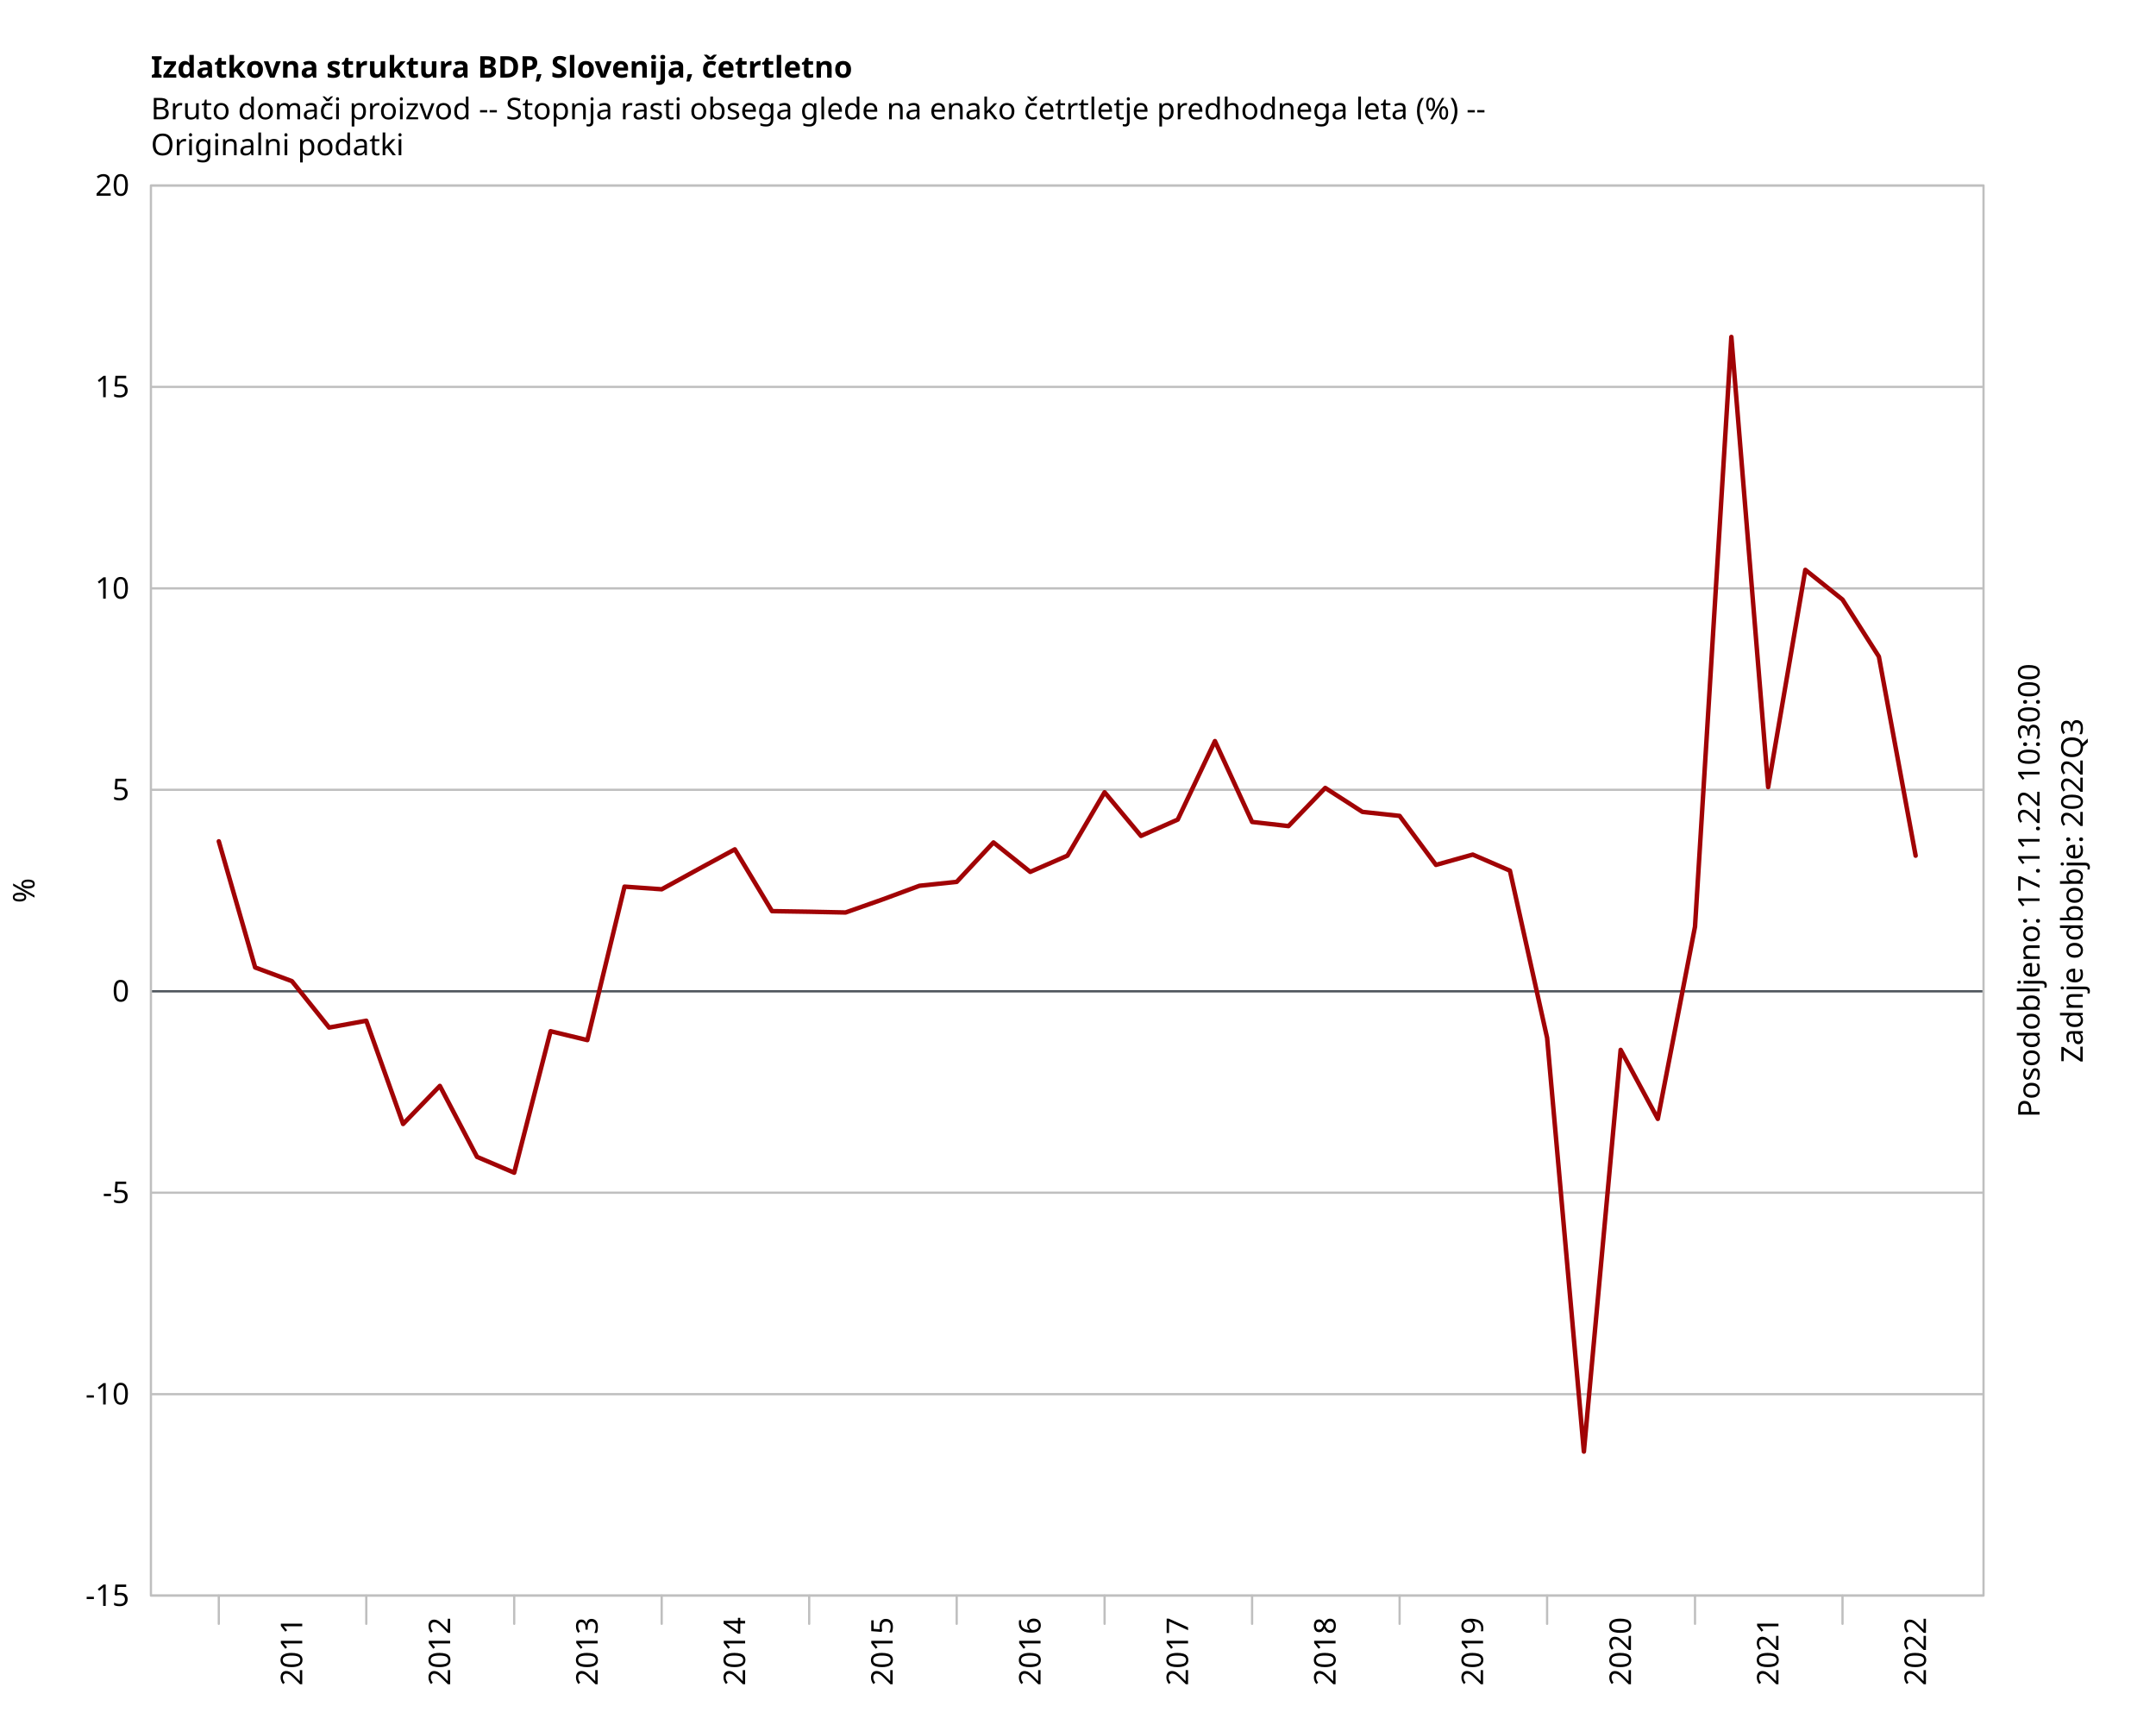
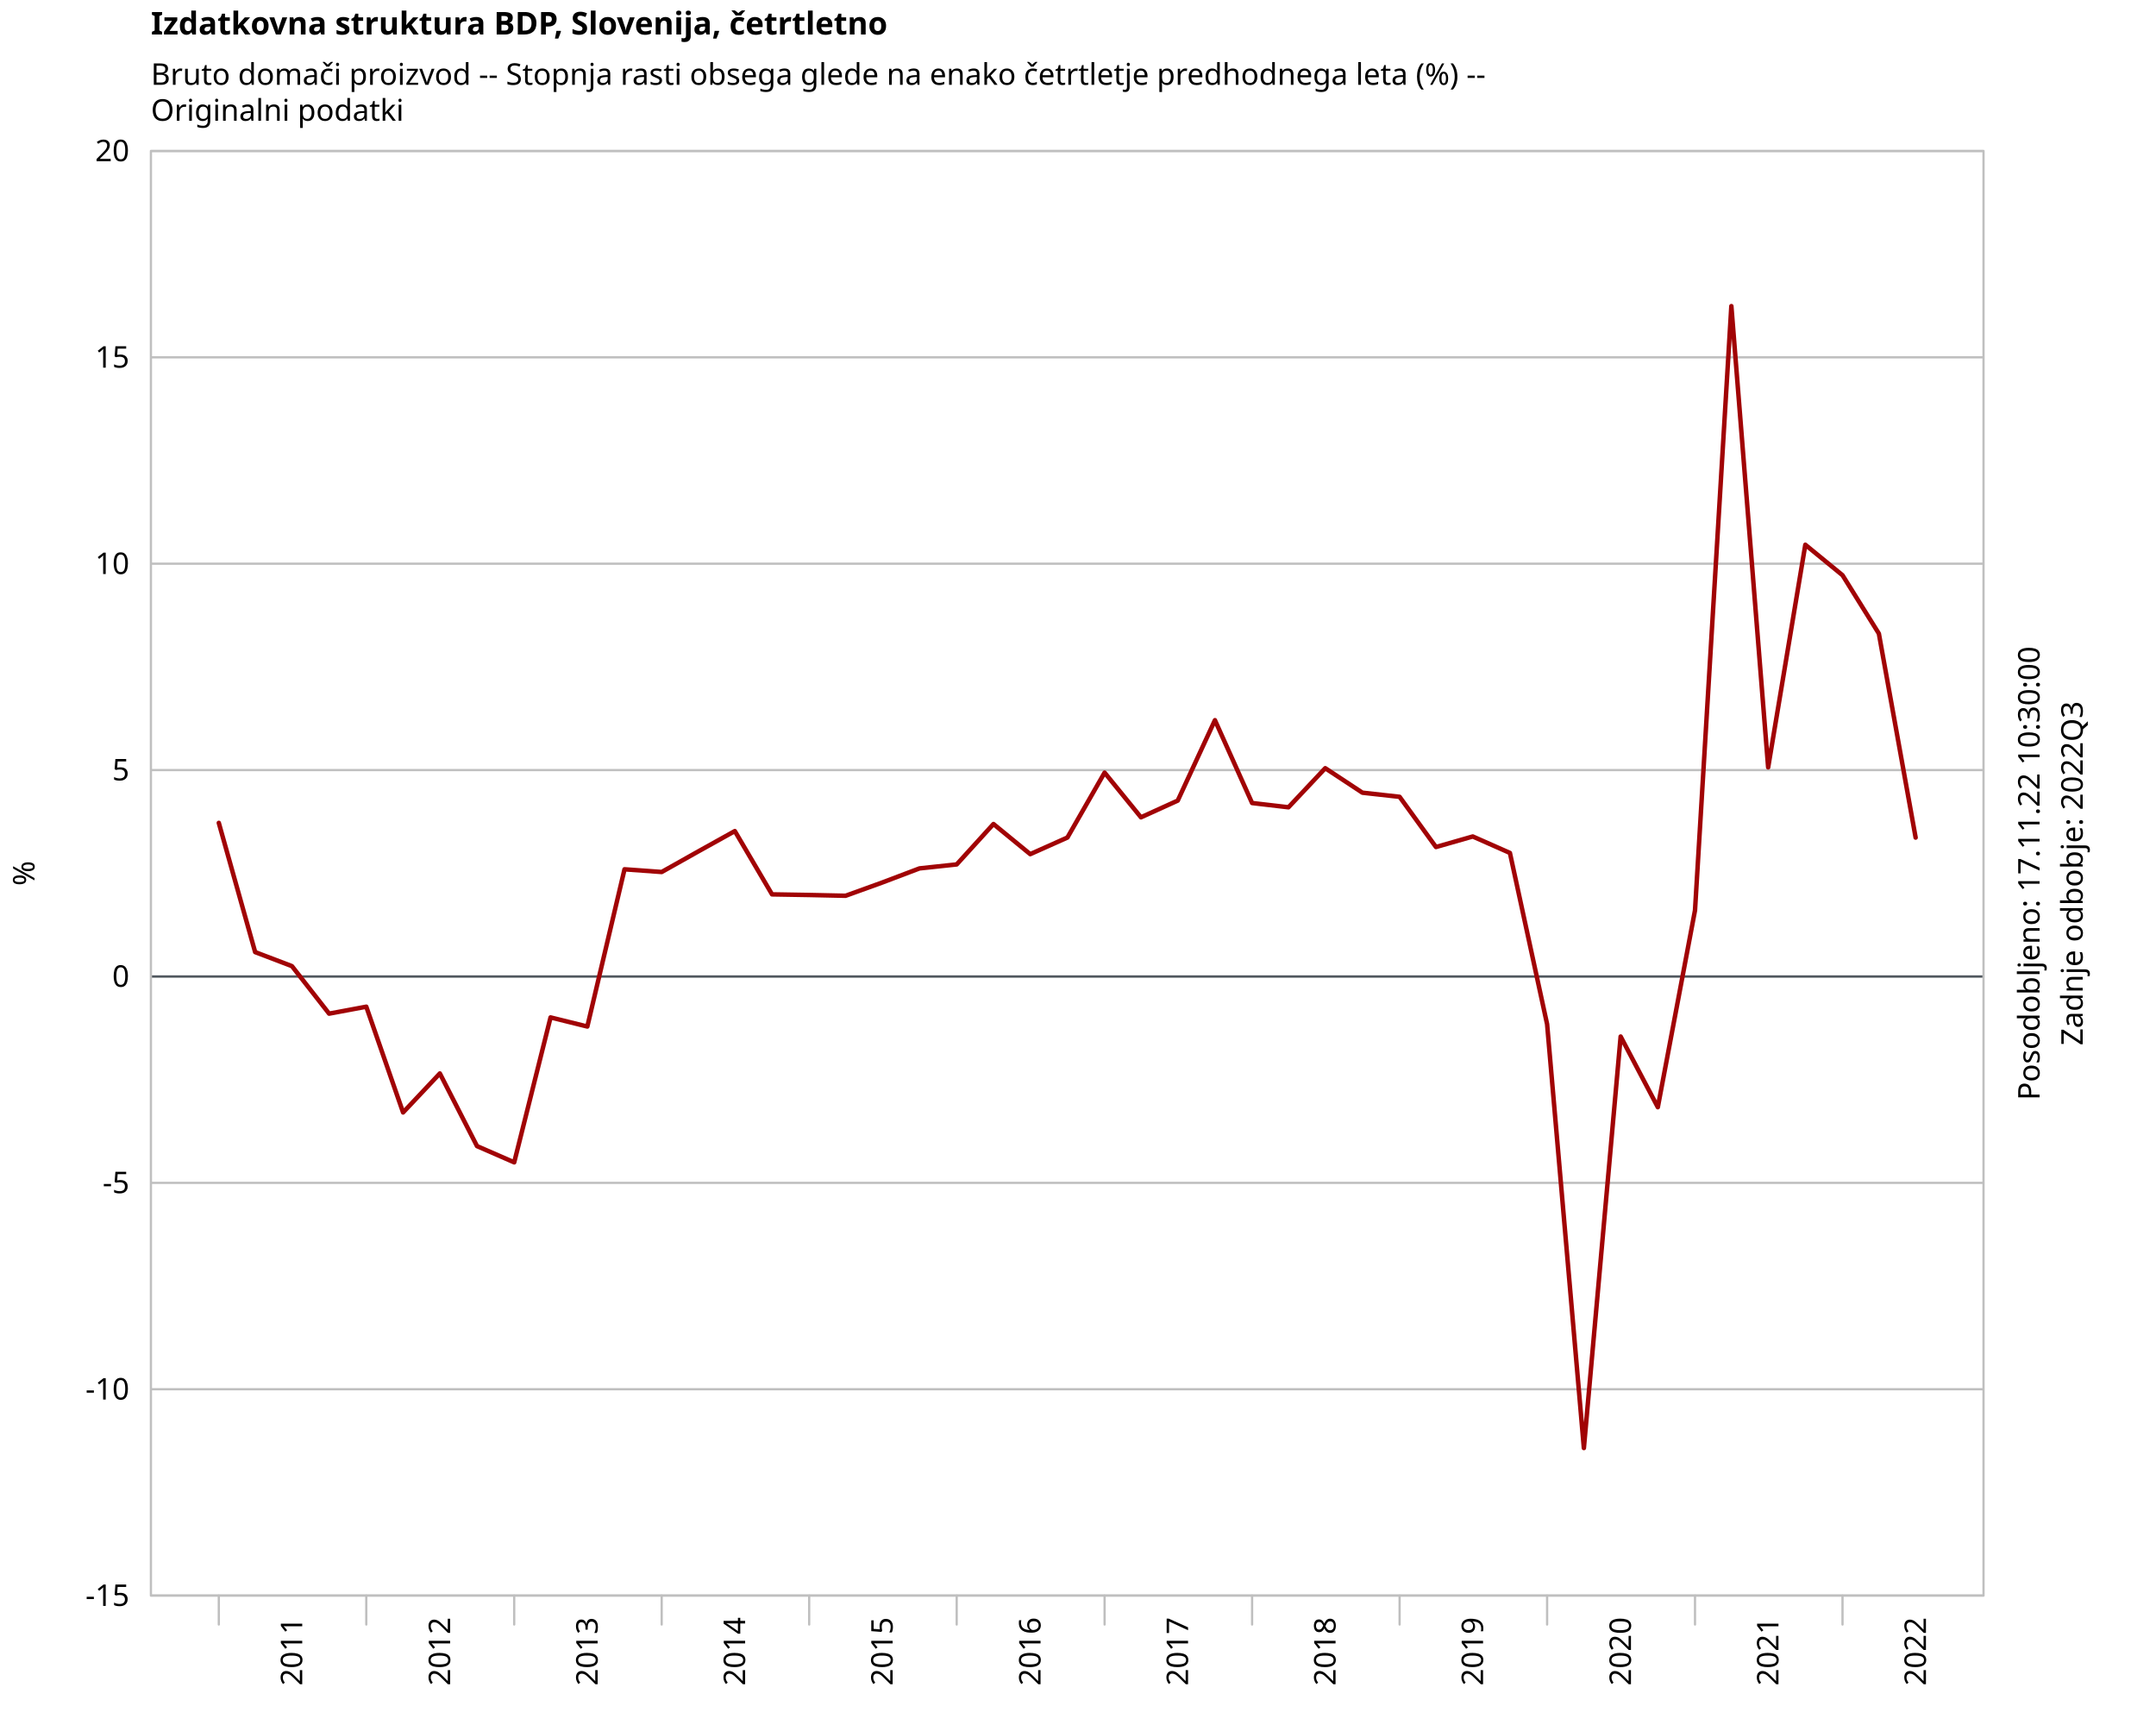
<svg xmlns="http://www.w3.org/2000/svg" class="svglite" data-engine-version="2.0" width="720.00pt" height="576.00pt" viewBox="0 0 720.00 576.00">
  <defs>
    <style type="text/css">
    .svglite line, .svglite polyline, .svglite polygon, .svglite path, .svglite rect, .svglite circle {
      fill: none;
      stroke: #000000;
      stroke-linecap: round;
      stroke-linejoin: round;
      stroke-miterlimit: 10.00;
    }
  </style>
  </defs>
  <rect width="100%" height="100%" style="stroke: none; fill: #FFFFFF;" />
  <defs>
    <clipPath id="cpMC4wMHw3MjAuMDB8MC4wMHw1NzYuMDA=">
      <rect x="0.00" y="0.00" width="720.00" height="576.00" />
    </clipPath>
  </defs>
  <g clip-path="url(#cpMC4wMHw3MjAuMDB8MC4wMHw1NzYuMDA=)">
</g>
  <defs>
-     <clipPath id="cpNTAuNDB8NjYyLjQwfDYxLjkyfDUzMi44MA==">
-       <rect x="50.40" y="61.92" width="612.00" height="470.88" />
+     <clipPath id="cpNTAuNDB8NjYyLjQwfDUwLjQwfDUzMi44MA==">
+       <rect x="50.40" y="50.40" width="612.00" height="482.40" />
    </clipPath>
  </defs>
-   <g clip-path="url(#cpNTAuNDB8NjYyLjQwfDYxLjkyfDUzMi44MA==)">
+   <g clip-path="url(#cpNTAuNDB8NjYyLjQwfDUwLjQwfDUzMi44MA==)">
    <line x1="50.40" y1="532.80" x2="662.40" y2="532.80" style="stroke-width: 0.75; stroke: #BFBFBF;" />
-     <line x1="50.40" y1="465.53" x2="662.40" y2="465.53" style="stroke-width: 0.75; stroke: #BFBFBF;" />
-     <line x1="50.40" y1="398.26" x2="662.40" y2="398.26" style="stroke-width: 0.75; stroke: #BFBFBF;" />
-     <line x1="50.40" y1="330.99" x2="662.40" y2="330.99" style="stroke-width: 0.75; stroke: #BFBFBF;" />
-     <line x1="50.40" y1="263.73" x2="662.40" y2="263.73" style="stroke-width: 0.75; stroke: #BFBFBF;" />
-     <line x1="50.40" y1="196.46" x2="662.40" y2="196.46" style="stroke-width: 0.75; stroke: #BFBFBF;" />
-     <line x1="50.40" y1="129.19" x2="662.40" y2="129.19" style="stroke-width: 0.75; stroke: #BFBFBF;" />
-     <line x1="50.40" y1="61.92" x2="662.40" y2="61.92" style="stroke-width: 0.75; stroke: #BFBFBF;" />
+     <line x1="50.40" y1="463.89" x2="662.40" y2="463.89" style="stroke-width: 0.75; stroke: #BFBFBF;" />
+     <line x1="50.40" y1="394.97" x2="662.40" y2="394.97" style="stroke-width: 0.75; stroke: #BFBFBF;" />
+     <line x1="50.40" y1="326.06" x2="662.40" y2="326.06" style="stroke-width: 0.75; stroke: #BFBFBF;" />
+     <line x1="50.40" y1="257.14" x2="662.40" y2="257.14" style="stroke-width: 0.75; stroke: #BFBFBF;" />
+     <line x1="50.40" y1="188.23" x2="662.40" y2="188.23" style="stroke-width: 0.75; stroke: #BFBFBF;" />
+     <line x1="50.40" y1="119.31" x2="662.40" y2="119.31" style="stroke-width: 0.75; stroke: #BFBFBF;" />
+     <line x1="50.40" y1="50.40" x2="662.40" y2="50.40" style="stroke-width: 0.75; stroke: #BFBFBF;" />
  </g>
  <g clip-path="url(#cpMC4wMHw3MjAuMDB8MC4wMHw1NzYuMDA=)">
</g>
-   <g clip-path="url(#cpNTAuNDB8NjYyLjQwfDYxLjkyfDUzMi44MA==)">
-     <line x1="50.40" y1="-1014.38" x2="662.40" y2="-1014.38" style="stroke-width: 0.75; stroke: #50575E;" />
-     <line x1="50.40" y1="330.99" x2="662.40" y2="330.99" style="stroke-width: 0.75; stroke: #50575E;" />
-     <polyline points="73.07,280.93 85.21,323.05 97.49,327.62 109.91,343.11 122.32,340.84 134.61,375.31 146.89,362.60 159.30,386.29 171.72,391.58 183.86,344.34 196.14,347.30 208.56,296.06 220.97,296.94 233.12,290.28 245.40,283.61 257.82,304.24 270.23,304.44 282.38,304.69 294.66,300.36 307.07,295.77 319.49,294.47 331.77,281.30 344.05,291.13 356.47,285.71 368.88,264.55 381.03,279.12 393.31,273.67 405.73,247.46 418.14,274.46 430.29,275.84 442.57,263.10 454.98,271.10 467.40,272.44 479.54,288.80 491.83,285.36 504.24,290.72 516.66,346.55 528.94,484.70 541.22,350.57 553.63,373.61 566.05,309.44 578.19,112.51 590.48,262.83 602.89,190.28 615.31,200.21 627.45,219.24 639.73,285.72 " style="stroke-width: 1.50; stroke: #A10305;" />
+   <g clip-path="url(#cpNTAuNDB8NjYyLjQwfDUwLjQwfDUzMi44MA==)">
+     <line x1="50.40" y1="-1052.23" x2="662.40" y2="-1052.23" style="stroke-width: 0.75; stroke: #50575E;" />
+     <line x1="50.40" y1="326.06" x2="662.40" y2="326.06" style="stroke-width: 0.75; stroke: #50575E;" />
+     <polyline points="73.07,274.77 85.21,317.92 97.49,322.60 109.91,338.47 122.32,336.15 134.61,371.46 146.89,358.44 159.30,382.70 171.72,388.12 183.86,339.73 196.14,342.77 208.56,290.27 220.97,291.17 233.12,284.34 245.40,277.51 257.82,298.64 270.23,298.85 282.38,299.11 294.66,294.67 307.07,289.97 319.49,288.64 331.77,275.15 344.05,285.21 356.47,279.66 368.88,257.99 381.03,272.91 393.31,267.33 405.73,240.48 418.14,268.14 430.29,269.56 442.57,256.51 454.98,264.69 467.40,266.07 479.54,282.83 491.83,279.31 504.24,284.80 516.66,341.99 528.94,483.52 541.22,346.11 553.63,369.71 566.05,303.98 578.19,102.22 590.48,256.23 602.89,181.90 615.31,192.07 627.45,211.56 639.73,279.68 " style="stroke-width: 1.50; stroke: #A10305;" />
  </g>
  <g clip-path="url(#cpMC4wMHw3MjAuMDB8MC4wMHw1NzYuMDA=)">
-     <line x1="73.07" y1="532.80" x2="73.07" y2="542.22" style="stroke-width: 0.75; stroke: #BFBFBF;" />
-     <line x1="122.32" y1="532.80" x2="122.32" y2="542.22" style="stroke-width: 0.75; stroke: #BFBFBF;" />
-     <line x1="171.72" y1="532.80" x2="171.72" y2="542.22" style="stroke-width: 0.75; stroke: #BFBFBF;" />
-     <line x1="220.97" y1="532.80" x2="220.97" y2="542.22" style="stroke-width: 0.75; stroke: #BFBFBF;" />
-     <line x1="270.23" y1="532.80" x2="270.23" y2="542.22" style="stroke-width: 0.75; stroke: #BFBFBF;" />
-     <line x1="319.49" y1="532.80" x2="319.49" y2="542.22" style="stroke-width: 0.75; stroke: #BFBFBF;" />
-     <line x1="368.88" y1="532.80" x2="368.88" y2="542.22" style="stroke-width: 0.75; stroke: #BFBFBF;" />
-     <line x1="418.14" y1="532.80" x2="418.14" y2="542.22" style="stroke-width: 0.75; stroke: #BFBFBF;" />
-     <line x1="467.40" y1="532.80" x2="467.40" y2="542.22" style="stroke-width: 0.75; stroke: #BFBFBF;" />
-     <line x1="516.66" y1="532.80" x2="516.66" y2="542.22" style="stroke-width: 0.75; stroke: #BFBFBF;" />
-     <line x1="566.05" y1="532.80" x2="566.05" y2="542.22" style="stroke-width: 0.75; stroke: #BFBFBF;" />
-     <line x1="615.31" y1="532.80" x2="615.31" y2="542.22" style="stroke-width: 0.75; stroke: #BFBFBF;" />
+     <line x1="73.07" y1="532.80" x2="73.07" y2="542.45" style="stroke-width: 0.75; stroke: #BFBFBF;" />
+     <line x1="122.32" y1="532.80" x2="122.32" y2="542.45" style="stroke-width: 0.75; stroke: #BFBFBF;" />
+     <line x1="171.72" y1="532.80" x2="171.72" y2="542.45" style="stroke-width: 0.75; stroke: #BFBFBF;" />
+     <line x1="220.97" y1="532.80" x2="220.97" y2="542.45" style="stroke-width: 0.75; stroke: #BFBFBF;" />
+     <line x1="270.23" y1="532.80" x2="270.23" y2="542.45" style="stroke-width: 0.75; stroke: #BFBFBF;" />
+     <line x1="319.49" y1="532.80" x2="319.49" y2="542.45" style="stroke-width: 0.75; stroke: #BFBFBF;" />
+     <line x1="368.88" y1="532.80" x2="368.88" y2="542.45" style="stroke-width: 0.75; stroke: #BFBFBF;" />
+     <line x1="418.14" y1="532.80" x2="418.14" y2="542.45" style="stroke-width: 0.75; stroke: #BFBFBF;" />
+     <line x1="467.40" y1="532.80" x2="467.40" y2="542.45" style="stroke-width: 0.75; stroke: #BFBFBF;" />
+     <line x1="516.66" y1="532.80" x2="516.66" y2="542.45" style="stroke-width: 0.75; stroke: #BFBFBF;" />
+     <line x1="566.05" y1="532.80" x2="566.05" y2="542.45" style="stroke-width: 0.75; stroke: #BFBFBF;" />
+     <line x1="615.31" y1="532.80" x2="615.31" y2="542.45" style="stroke-width: 0.75; stroke: #BFBFBF;" />
    <text transform="translate(100.93,540.00) rotate(-90)" text-anchor="end" style="font-size: 10.00px; font-family: sans;" textLength="22.25px" lengthAdjust="spacingAndGlyphs">2011</text>
    <text transform="translate(150.33,540.00) rotate(-90)" text-anchor="end" style="font-size: 10.00px; font-family: sans;" textLength="22.25px" lengthAdjust="spacingAndGlyphs">2012</text>
    <text transform="translate(199.58,540.00) rotate(-90)" text-anchor="end" style="font-size: 10.00px; font-family: sans;" textLength="22.25px" lengthAdjust="spacingAndGlyphs">2013</text>
    <text transform="translate(248.84,540.00) rotate(-90)" text-anchor="end" style="font-size: 10.00px; font-family: sans;" textLength="22.25px" lengthAdjust="spacingAndGlyphs">2014</text>
    <text transform="translate(298.10,540.00) rotate(-90)" text-anchor="end" style="font-size: 10.00px; font-family: sans;" textLength="22.25px" lengthAdjust="spacingAndGlyphs">2015</text>
    <text transform="translate(347.49,540.00) rotate(-90)" text-anchor="end" style="font-size: 10.00px; font-family: sans;" textLength="22.25px" lengthAdjust="spacingAndGlyphs">2016</text>
    <text transform="translate(396.75,540.00) rotate(-90)" text-anchor="end" style="font-size: 10.00px; font-family: sans;" textLength="22.25px" lengthAdjust="spacingAndGlyphs">2017</text>
    <text transform="translate(446.01,540.00) rotate(-90)" text-anchor="end" style="font-size: 10.00px; font-family: sans;" textLength="22.25px" lengthAdjust="spacingAndGlyphs">2018</text>
    <text transform="translate(495.27,540.00) rotate(-90)" text-anchor="end" style="font-size: 10.00px; font-family: sans;" textLength="22.25px" lengthAdjust="spacingAndGlyphs">2019</text>
    <text transform="translate(544.66,540.00) rotate(-90)" text-anchor="end" style="font-size: 10.00px; font-family: sans;" textLength="22.25px" lengthAdjust="spacingAndGlyphs">2020</text>
    <text transform="translate(593.92,540.00) rotate(-90)" text-anchor="end" style="font-size: 10.00px; font-family: sans;" textLength="22.25px" lengthAdjust="spacingAndGlyphs">2021</text>
    <text transform="translate(643.17,540.00) rotate(-90)" text-anchor="end" style="font-size: 10.00px; font-family: sans;" textLength="22.25px" lengthAdjust="spacingAndGlyphs">2022</text>
    <text x="43.20" y="536.24" text-anchor="end" style="font-size: 10.00px; font-family: sans;" textLength="14.45px" lengthAdjust="spacingAndGlyphs">-15</text>
-     <text x="43.20" y="468.97" text-anchor="end" style="font-size: 10.00px; font-family: sans;" textLength="14.45px" lengthAdjust="spacingAndGlyphs">-10</text>
-     <text x="43.20" y="401.70" text-anchor="end" style="font-size: 10.00px; font-family: sans;" textLength="8.89px" lengthAdjust="spacingAndGlyphs">-5</text>
-     <text x="43.20" y="334.44" text-anchor="end" style="font-size: 10.00px; font-family: sans;" textLength="5.56px" lengthAdjust="spacingAndGlyphs">0</text>
-     <text x="43.20" y="267.17" text-anchor="end" style="font-size: 10.00px; font-family: sans;" textLength="5.56px" lengthAdjust="spacingAndGlyphs">5</text>
-     <text x="43.20" y="199.90" text-anchor="end" style="font-size: 10.00px; font-family: sans;" textLength="11.12px" lengthAdjust="spacingAndGlyphs">10</text>
-     <text x="43.20" y="132.63" text-anchor="end" style="font-size: 10.00px; font-family: sans;" textLength="11.12px" lengthAdjust="spacingAndGlyphs">15</text>
-     <text x="43.20" y="65.36" text-anchor="end" style="font-size: 10.00px; font-family: sans;" textLength="11.12px" lengthAdjust="spacingAndGlyphs">20</text>
-     <polygon points="50.40,532.80 662.40,532.80 662.40,61.92 50.40,61.92 " style="stroke-width: 0.75; stroke: #BFBFBF; fill: none;" />
-     <text x="50.40" y="39.84" style="font-size: 10.00px; font-family: sans;" textLength="423.05px" lengthAdjust="spacingAndGlyphs">Bruto domači proizvod -- Stopnja rasti obsega glede na enako četrtletje predhodnega leta (%) --</text>
-     <text x="50.40" y="51.84" style="font-size: 10.00px; font-family: sans;" textLength="77.27px" lengthAdjust="spacingAndGlyphs">Originalni podatki</text>
-     <text transform="translate(11.52,297.36) rotate(-90)" text-anchor="middle" style="font-size: 10.00px; font-family: sans;" textLength="8.89px" lengthAdjust="spacingAndGlyphs">%</text>
-     <text transform="translate(681.12,297.36) rotate(-90)" text-anchor="middle" style="font-size: 10.00px; font-family: sans;" textLength="146.80px" lengthAdjust="spacingAndGlyphs">Posodobljeno: 17.11.22 10:30:00</text>
-     <text transform="translate(695.52,297.36) rotate(-90)" text-anchor="middle" style="font-size: 10.00px; font-family: sans;" textLength="110.09px" lengthAdjust="spacingAndGlyphs">Zadnje odbobje: 2022Q3</text>
-     <text x="50.40" y="25.92" style="font-size: 10.00px; font-weight: bold; font-family: sans;" textLength="206.24px" lengthAdjust="spacingAndGlyphs">Izdatkovna struktura BDP, Slovenija, četrtletno</text>
+     <text x="43.20" y="467.33" text-anchor="end" style="font-size: 10.00px; font-family: sans;" textLength="14.45px" lengthAdjust="spacingAndGlyphs">-10</text>
+     <text x="43.20" y="398.41" text-anchor="end" style="font-size: 10.00px; font-family: sans;" textLength="8.89px" lengthAdjust="spacingAndGlyphs">-5</text>
+     <text x="43.20" y="329.50" text-anchor="end" style="font-size: 10.00px; font-family: sans;" textLength="5.56px" lengthAdjust="spacingAndGlyphs">0</text>
+     <text x="43.20" y="260.58" text-anchor="end" style="font-size: 10.00px; font-family: sans;" textLength="5.56px" lengthAdjust="spacingAndGlyphs">5</text>
+     <text x="43.20" y="191.67" text-anchor="end" style="font-size: 10.00px; font-family: sans;" textLength="11.12px" lengthAdjust="spacingAndGlyphs">10</text>
+     <text x="43.20" y="122.76" text-anchor="end" style="font-size: 10.00px; font-family: sans;" textLength="11.12px" lengthAdjust="spacingAndGlyphs">15</text>
+     <text x="43.20" y="53.84" text-anchor="end" style="font-size: 10.00px; font-family: sans;" textLength="11.12px" lengthAdjust="spacingAndGlyphs">20</text>
+     <polygon points="50.40,532.80 662.40,532.80 662.40,50.40 50.40,50.40 " style="stroke-width: 0.75; stroke: #BFBFBF; fill: none;" />
+     <text x="50.40" y="28.32" style="font-size: 10.00px; font-family: sans;" textLength="423.05px" lengthAdjust="spacingAndGlyphs">Bruto domači proizvod -- Stopnja rasti obsega glede na enako četrtletje predhodnega leta (%) --</text>
+     <text x="50.40" y="40.32" style="font-size: 10.00px; font-family: sans;" textLength="77.27px" lengthAdjust="spacingAndGlyphs">Originalni podatki</text>
+     <text transform="translate(11.52,291.60) rotate(-90)" text-anchor="middle" style="font-size: 10.00px; font-family: sans;" textLength="8.89px" lengthAdjust="spacingAndGlyphs">%</text>
+     <text transform="translate(681.12,291.60) rotate(-90)" text-anchor="middle" style="font-size: 10.00px; font-family: sans;" textLength="146.80px" lengthAdjust="spacingAndGlyphs">Posodobljeno: 17.11.22 10:30:00</text>
+     <text transform="translate(695.52,291.60) rotate(-90)" text-anchor="middle" style="font-size: 10.00px; font-family: sans;" textLength="110.09px" lengthAdjust="spacingAndGlyphs">Zadnje odbobje: 2022Q3</text>
+     <text x="50.40" y="11.52" style="font-size: 10.50px; font-weight: bold; font-family: sans;" textLength="216.56px" lengthAdjust="spacingAndGlyphs">Izdatkovna struktura BDP, Slovenija, četrtletno</text>
  </g>
</svg>
